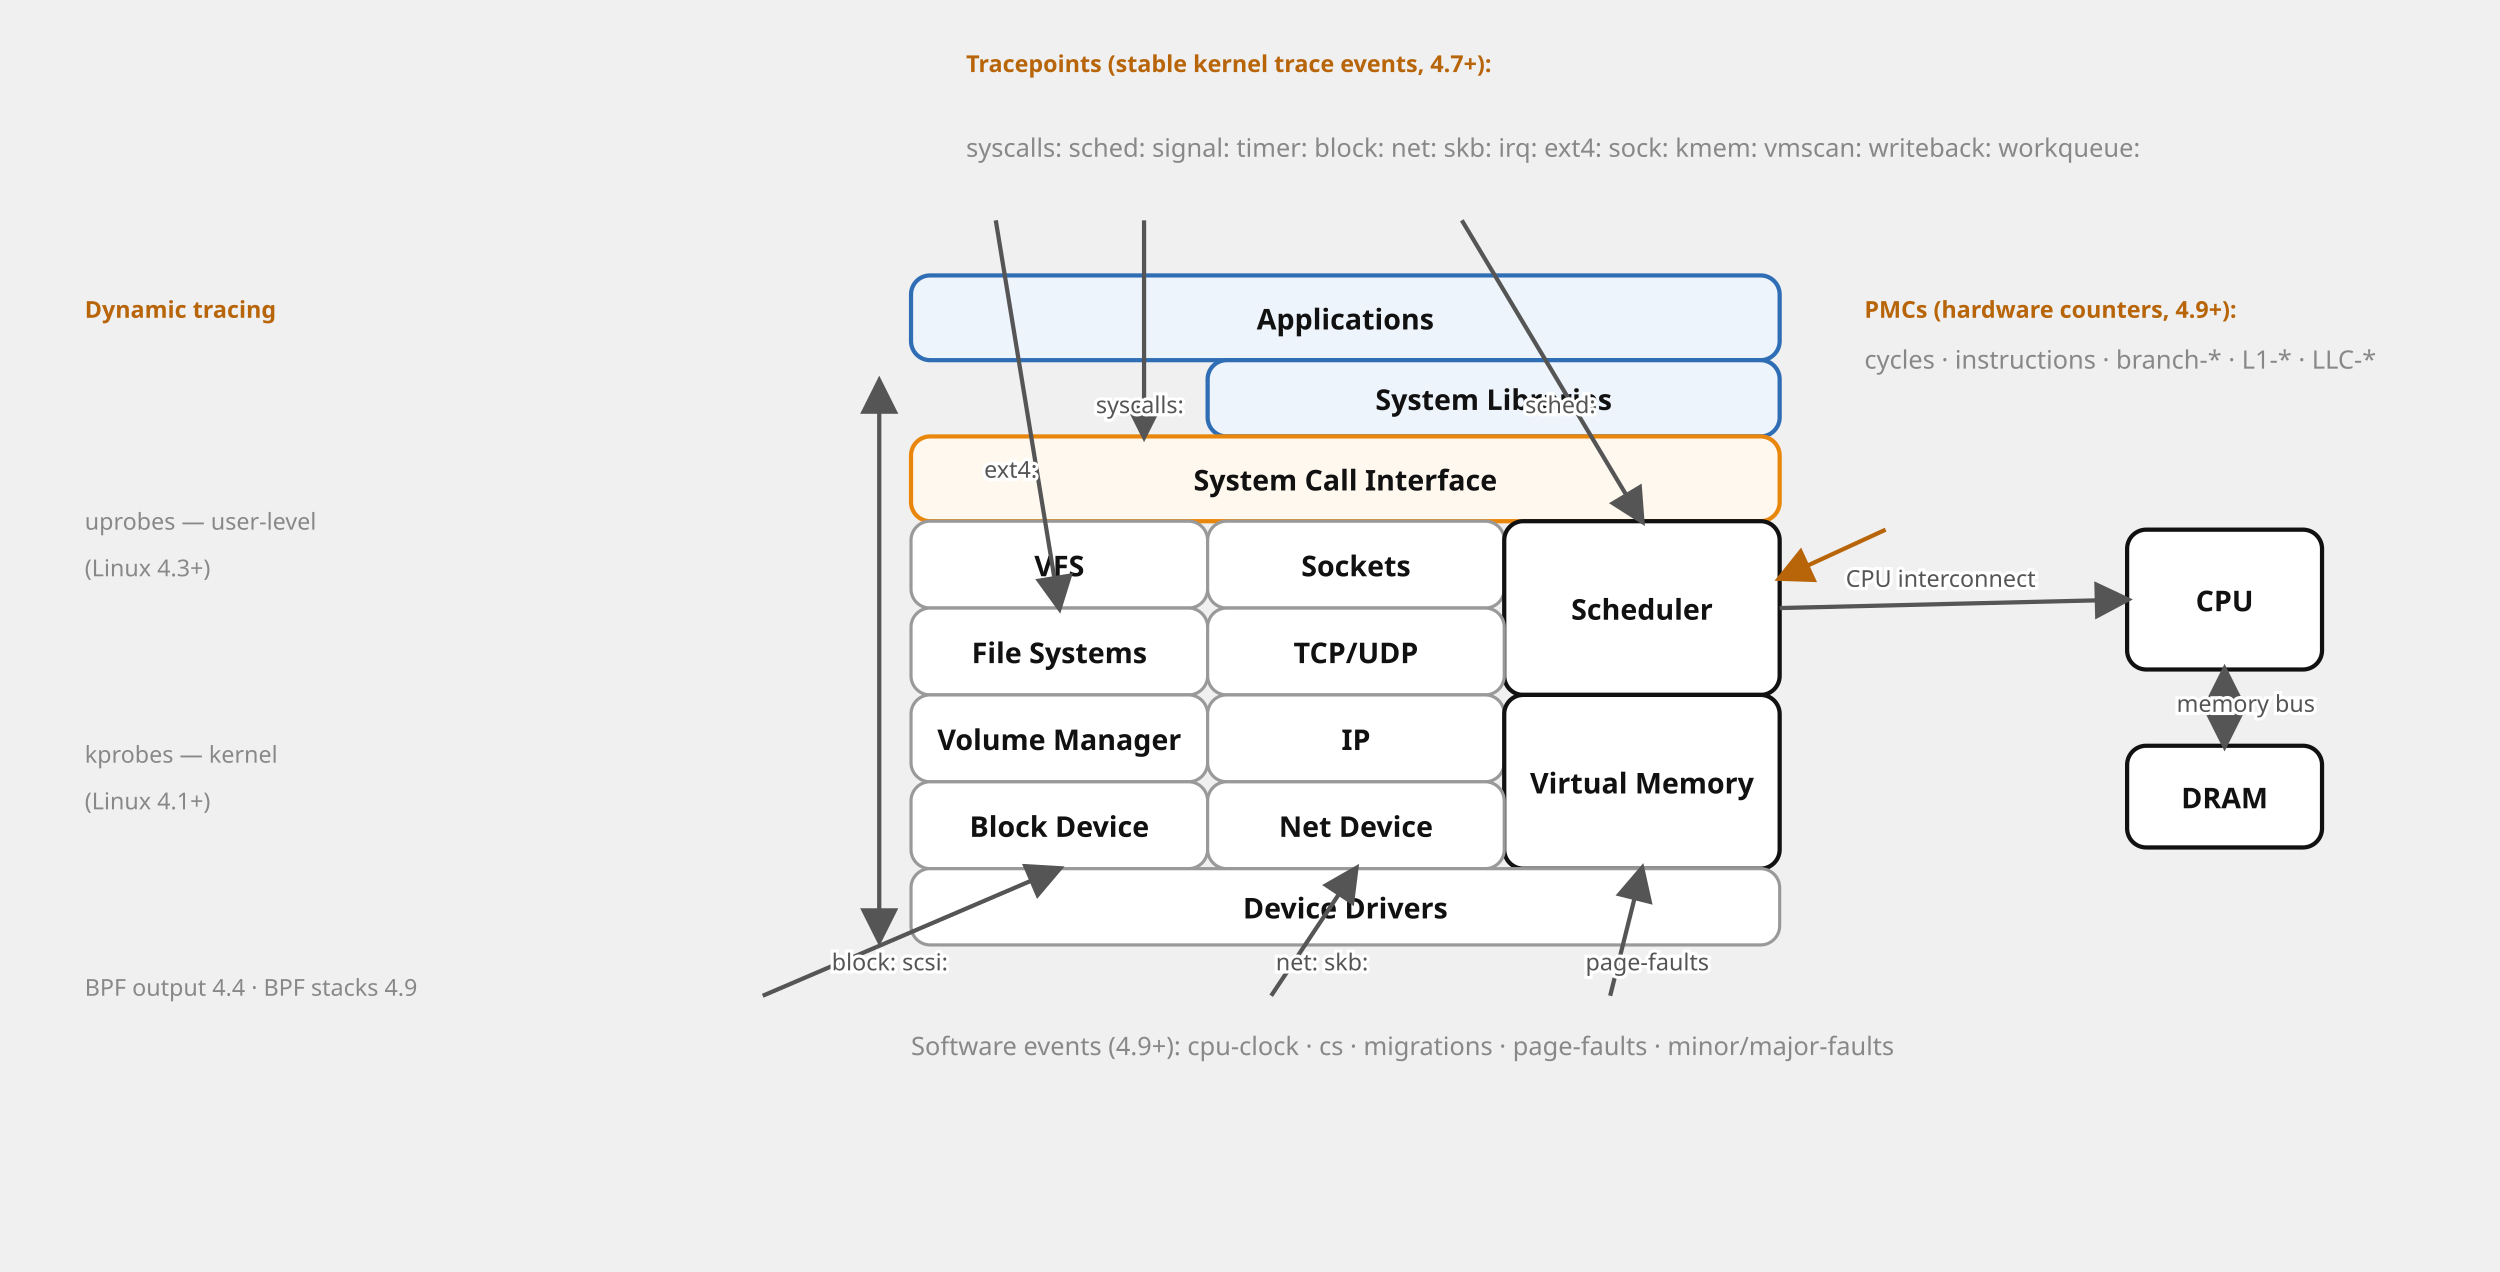
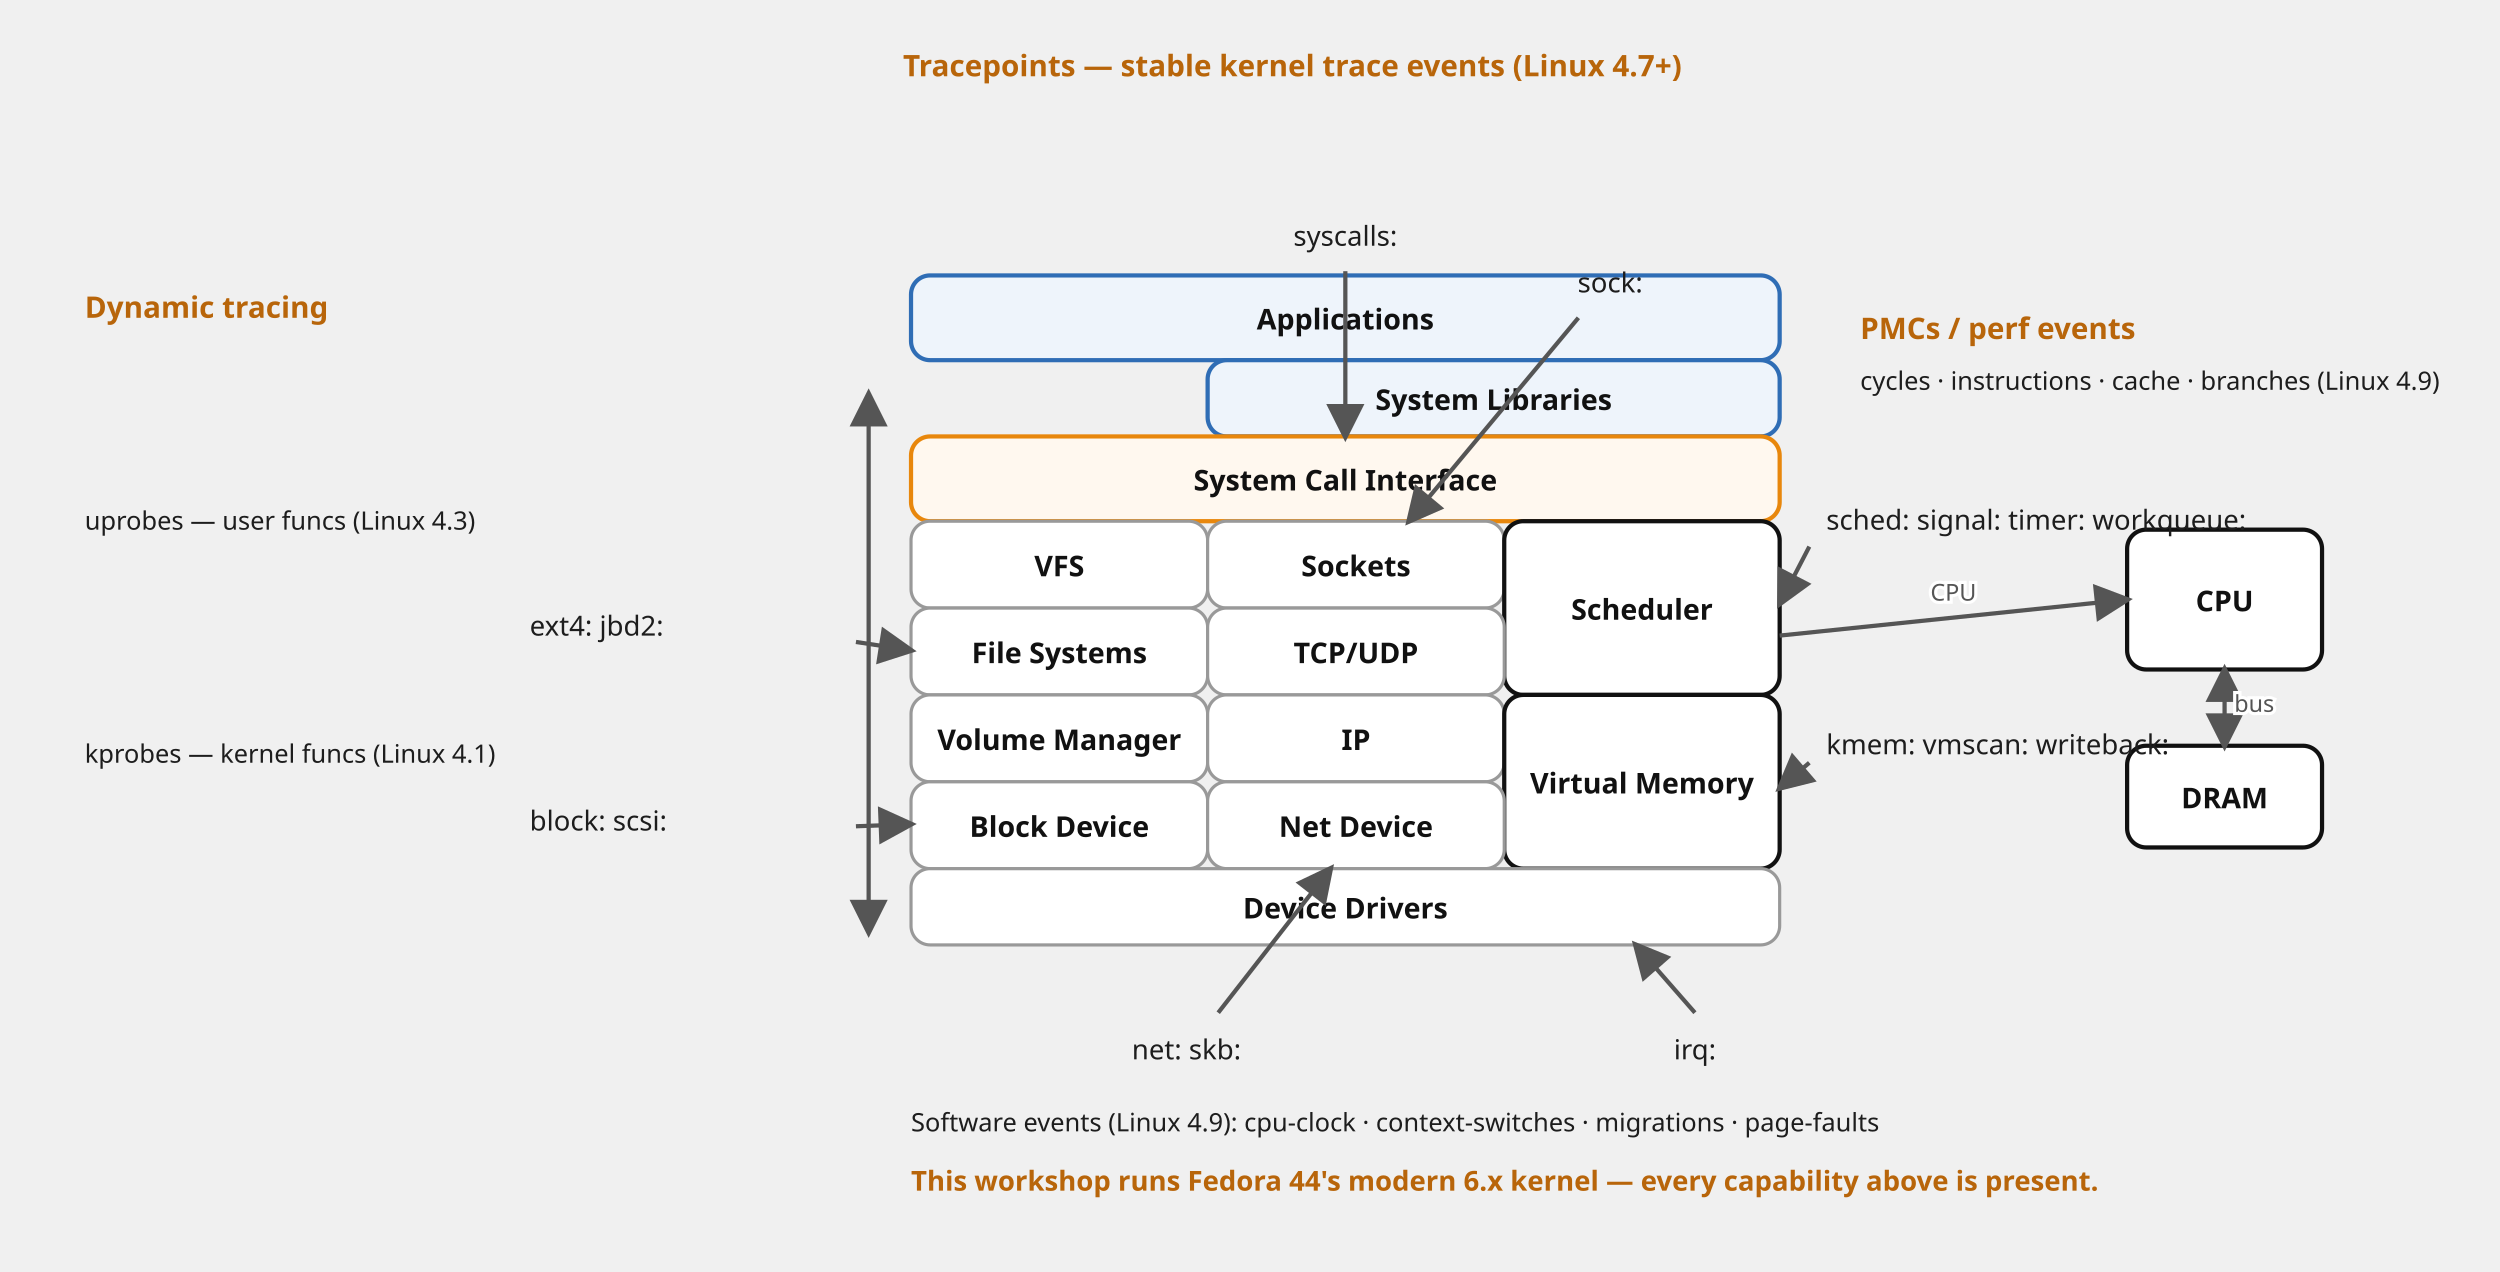
<svg xmlns="http://www.w3.org/2000/svg" viewBox="0 0 1180 600" font-family="'Red Hat Text', system-ui, sans-serif" role="img">
  <defs>
    <marker id="a" viewBox="0 0 10 10" refX="8.5" refY="5" markerWidth="9" markerHeight="9" orient="auto-start-reverse">
      <path d="M0,0 L10,5 L0,10 z" fill="#555" />
    </marker>
    <marker id="am" viewBox="0 0 10 10" refX="8.5" refY="5" markerWidth="9" markerHeight="9" orient="auto-start-reverse">
      <path d="M0,0 L10,5 L0,10 z" fill="#b8650a" />
    </marker>
  </defs>
  <rect x="430" y="130" width="410" height="40" rx="9" fill="#eef4fb" stroke="#2f6db5" stroke-width="2" />
  <text x="635.0" y="155.5" font-size="13.5" font-weight="700" fill="#111111" text-anchor="middle">Applications</text>
  <rect x="570" y="170" width="270" height="36" rx="9" fill="#eef4fb" stroke="#2f6db5" stroke-width="2" />
  <text x="705.0" y="193.5" font-size="13.5" font-weight="700" fill="#111111" text-anchor="middle">System Libraries</text>
  <rect x="430" y="206" width="410" height="40" rx="9" fill="#fff8ef" stroke="#e8870c" stroke-width="2" />
  <text x="635.0" y="231.5" font-size="13.5" font-weight="700" fill="#111111" text-anchor="middle">System Call Interface</text>
  <rect x="430" y="246" width="140" height="41" rx="9" fill="#ffffff" stroke="#999999" stroke-width="1.5" />
  <text x="500.0" y="272.0" font-size="13.5" font-weight="700" fill="#111111" text-anchor="middle">VFS</text>
  <rect x="570" y="246" width="140" height="41" rx="9" fill="#ffffff" stroke="#999999" stroke-width="1.5" />
  <text x="640.0" y="272.0" font-size="13.5" font-weight="700" fill="#111111" text-anchor="middle">Sockets</text>
  <rect x="710" y="246" width="130" height="82" rx="9" fill="#ffffff" stroke="#111111" stroke-width="2" />
  <text x="775.0" y="292.5" font-size="13.5" font-weight="700" fill="#111111" text-anchor="middle">Scheduler</text>
  <rect x="430" y="287" width="140" height="41" rx="9" fill="#ffffff" stroke="#999999" stroke-width="1.5" />
  <text x="500.0" y="313.0" font-size="13.5" font-weight="700" fill="#111111" text-anchor="middle">File Systems</text>
  <rect x="570" y="287" width="140" height="41" rx="9" fill="#ffffff" stroke="#999999" stroke-width="1.5" />
  <text x="640.0" y="313.0" font-size="13.5" font-weight="700" fill="#111111" text-anchor="middle">TCP/UDP</text>
  <rect x="430" y="328" width="140" height="41" rx="9" fill="#ffffff" stroke="#999999" stroke-width="1.5" />
  <text x="500.0" y="354.0" font-size="13.5" font-weight="700" fill="#111111" text-anchor="middle">Volume Manager</text>
  <rect x="570" y="328" width="140" height="41" rx="9" fill="#ffffff" stroke="#999999" stroke-width="1.5" />
  <text x="640.0" y="354.0" font-size="13.5" font-weight="700" fill="#111111" text-anchor="middle">IP</text>
  <rect x="710" y="328" width="130" height="82" rx="9" fill="#ffffff" stroke="#111111" stroke-width="2" />
  <text x="775.0" y="374.5" font-size="13.5" font-weight="700" fill="#111111" text-anchor="middle">Virtual Memory</text>
  <rect x="430" y="369" width="140" height="41" rx="9" fill="#ffffff" stroke="#999999" stroke-width="1.5" />
  <text x="500.0" y="395.0" font-size="13.5" font-weight="700" fill="#111111" text-anchor="middle">Block Device</text>
  <rect x="570" y="369" width="140" height="41" rx="9" fill="#ffffff" stroke="#999999" stroke-width="1.5" />
  <text x="640.0" y="395.0" font-size="13.5" font-weight="700" fill="#111111" text-anchor="middle">Net Device</text>
  <rect x="430" y="410" width="410" height="36" rx="9" fill="#ffffff" stroke="#999999" stroke-width="1.5" />
  <text x="635.0" y="433.5" font-size="13.5" font-weight="700" fill="#111111" text-anchor="middle">Device Drivers</text>
  <rect x="1004" y="250" width="92" height="66" rx="9" fill="#ffffff" stroke="#111111" stroke-width="2" />
  <text x="1050.0" y="288.5" font-size="13.5" font-weight="700" fill="#111111" text-anchor="middle">CPU</text>
  <rect x="1004" y="352" width="92" height="48" rx="9" fill="#ffffff" stroke="#111111" stroke-width="2" />
  <text x="1050.0" y="381.5" font-size="13.5" font-weight="700" fill="#111111" text-anchor="middle">DRAM</text>
-   <path d="M415,180 L415,444" fill="none" stroke="#555" stroke-width="2" marker-start="url(#a)" marker-end="url(#a)" />
-   <path d="M540,104 L540,206" fill="none" stroke="#555" stroke-width="2" marker-end="url(#a)" />
-   <text x="538.0" y="195.0" font-size="11" fill="#ffffff" stroke="#ffffff" stroke-width="3" paint-order="stroke" text-anchor="middle">syscalls:</text>
-   <text x="538.0" y="195.0" font-size="11" fill="#555" text-anchor="middle">syscalls:</text>
-   <path d="M470,104 L500,287" fill="none" stroke="#555" stroke-width="2" marker-end="url(#a)" />
-   <text x="477.0" y="225.5" font-size="11" fill="#ffffff" stroke="#ffffff" stroke-width="3" paint-order="stroke" text-anchor="middle">ext4:</text>
-   <text x="477.0" y="225.5" font-size="11" fill="#555" text-anchor="middle">ext4:</text>
-   <path d="M690,104 L775.0,246" fill="none" stroke="#555" stroke-width="2" marker-end="url(#a)" />
-   <text x="736.5" y="195.0" font-size="11" fill="#ffffff" stroke="#ffffff" stroke-width="3" paint-order="stroke" text-anchor="middle">sched:</text>
-   <text x="736.5" y="195.0" font-size="11" fill="#555" text-anchor="middle">sched:</text>
-   <path d="M360,470 L500.0,410" fill="none" stroke="#555" stroke-width="2" marker-end="url(#a)" />
-   <text x="420.0" y="458.0" font-size="11" fill="#ffffff" stroke="#ffffff" stroke-width="3" paint-order="stroke" text-anchor="middle">block: scsi:</text>
-   <text x="420.0" y="458.0" font-size="11" fill="#555" text-anchor="middle">block: scsi:</text>
-   <path d="M600,470 L640.0,410" fill="none" stroke="#555" stroke-width="2" marker-end="url(#a)" />
-   <text x="624.0" y="458.0" font-size="11" fill="#ffffff" stroke="#ffffff" stroke-width="3" paint-order="stroke" text-anchor="middle">net: skb:</text>
-   <text x="624.0" y="458.0" font-size="11" fill="#555" text-anchor="middle">net: skb:</text>
-   <path d="M760,470 L775.0,410" fill="none" stroke="#555" stroke-width="2" marker-end="url(#a)" />
-   <text x="777.5" y="458.0" font-size="11" fill="#ffffff" stroke="#ffffff" stroke-width="3" paint-order="stroke" text-anchor="middle">page-faults</text>
-   <text x="777.5" y="458.0" font-size="11" fill="#555" text-anchor="middle">page-faults</text>
-   <path d="M840,287 L1004,283" fill="none" stroke="#555" stroke-width="2" marker-end="url(#a)" />
-   <text x="916.0" y="277.0" font-size="11" fill="#ffffff" stroke="#ffffff" stroke-width="3" paint-order="stroke" text-anchor="middle">CPU interconnect</text>
-   <text x="916.0" y="277.0" font-size="11" fill="#555" text-anchor="middle">CPU interconnect</text>
+   <path d="M635,128 L635,206" fill="none" stroke="#555" stroke-width="2" marker-end="url(#a)" />
+   <path d="M745,150 L665,246" fill="none" stroke="#555" stroke-width="2" marker-end="url(#a)" />
+   <path d="M854,258 L840,285" fill="none" stroke="#555" stroke-width="2" marker-end="url(#a)" />
+   <path d="M854,360 L840,372" fill="none" stroke="#555" stroke-width="2" marker-end="url(#a)" />
+   <path d="M404,303 L430,307" fill="none" stroke="#555" stroke-width="2" marker-end="url(#a)" />
+   <path d="M404,390 L430,389" fill="none" stroke="#555" stroke-width="2" marker-end="url(#a)" />
+   <path d="M575,478 L628,410" fill="none" stroke="#555" stroke-width="2" marker-end="url(#a)" />
+   <path d="M800,478 L772,446" fill="none" stroke="#555" stroke-width="2" marker-end="url(#a)" />
+   <path d="M410,186 L410,440" fill="none" stroke="#555" stroke-width="2" marker-start="url(#a)" marker-end="url(#a)" />
+   <path d="M840,300 L1004,283" fill="none" stroke="#555" stroke-width="2" marker-end="url(#a)" />
+   <text x="922.0" y="283.5" font-size="11" fill="#ffffff" stroke="#ffffff" stroke-width="3" paint-order="stroke" text-anchor="middle">CPU</text>
+   <text x="922.0" y="283.5" font-size="11" fill="#555" text-anchor="middle">CPU</text>
  <path d="M1050,316 L1050,352" fill="none" stroke="#555" stroke-width="2" marker-start="url(#a)" marker-end="url(#a)" />
-   <text x="1060.0" y="336.0" font-size="11" fill="#ffffff" stroke="#ffffff" stroke-width="3" paint-order="stroke" text-anchor="middle">memory bus</text>
-   <text x="1060.0" y="336.0" font-size="11" fill="#555" text-anchor="middle">memory bus</text>
-   <path d="M890,250 L840,273.0" fill="none" stroke="#b8650a" stroke-width="2" marker-end="url(#am)" />
-   <text x="40" y="150" font-size="11" fill="#b8650a" text-anchor="start" font-weight="700">Dynamic tracing</text>
-   <text x="40" y="250" font-size="11" fill="#888" text-anchor="start">uprobes — user-level</text>
-   <text x="40" y="272" font-size="11" fill="#888" text-anchor="start">(Linux 4.3+)</text>
-   <text x="40" y="360" font-size="11" fill="#888" text-anchor="start">kprobes — kernel</text>
-   <text x="40" y="382" font-size="11" fill="#888" text-anchor="start">(Linux 4.1+)</text>
-   <text x="456" y="34" font-size="11" fill="#b8650a" text-anchor="start" font-weight="700">Tracepoints (stable kernel trace events, 4.7+):</text>
-   <text x="456" y="74" font-size="12" fill="#888" text-anchor="start">syscalls:  sched:  signal:  timer:  block:  net:  skb:  irq:  ext4:  sock:  kmem:  vmscan:  writeback:  workqueue:</text>
-   <text x="880" y="150" font-size="11" fill="#b8650a" text-anchor="start" font-weight="700">PMCs (hardware counters, 4.9+):</text>
-   <text x="880" y="174" font-size="12" fill="#888" text-anchor="start">cycles · instructions · branch-* · L1-* · LLC-*</text>
-   <text x="430" y="498" font-size="12" fill="#888" text-anchor="start">Software events (4.9+): cpu-clock · cs · migrations · page-faults · minor/major-faults</text>
-   <text x="40" y="470" font-size="11" fill="#888" text-anchor="start">BPF output 4.4 · BPF stacks 4.9</text>
+   <text x="1064.0" y="336.0" font-size="11" fill="#ffffff" stroke="#ffffff" stroke-width="3" paint-order="stroke" text-anchor="middle">bus</text>
+   <text x="1064.0" y="336.0" font-size="11" fill="#555" text-anchor="middle">bus</text>
+   <text x="610" y="36" font-size="14" fill="#b8650a" text-anchor="middle" font-weight="700">Tracepoints — stable kernel trace events (Linux 4.7+)</text>
+   <text x="635" y="116" font-size="13" fill="#1d1d1d" text-anchor="middle">syscalls:</text>
+   <text x="760" y="138" font-size="13" fill="#1d1d1d" text-anchor="middle">sock:</text>
+   <text x="862" y="250" font-size="13" fill="#1d1d1d" text-anchor="start">sched: signal: timer: workqueue:</text>
+   <text x="862" y="356" font-size="13" fill="#1d1d1d" text-anchor="start">kmem: vmscan: writeback:</text>
+   <text x="250" y="300" font-size="13" fill="#1d1d1d" text-anchor="start">ext4: jbd2:</text>
+   <text x="250" y="392" font-size="13" fill="#1d1d1d" text-anchor="start">block: scsi:</text>
+   <text x="560" y="500" font-size="13" fill="#1d1d1d" text-anchor="middle">net: skb:</text>
+   <text x="800" y="500" font-size="13" fill="#1d1d1d" text-anchor="middle">irq:</text>
+   <text x="40" y="150" font-size="14" fill="#b8650a" text-anchor="start" font-weight="700">Dynamic tracing</text>
+   <text x="40" y="250" font-size="12" fill="#1d1d1d" text-anchor="start">uprobes — user funcs (Linux 4.3)</text>
+   <text x="40" y="360" font-size="12" fill="#1d1d1d" text-anchor="start">kprobes — kernel funcs (Linux 4.1)</text>
+   <text x="878" y="160" font-size="14" fill="#b8650a" text-anchor="start" font-weight="700">PMCs / perf events</text>
+   <text x="878" y="184" font-size="12" fill="#1d1d1d" text-anchor="start">cycles · instructions · cache · branches (Linux 4.9)</text>
+   <text x="430" y="534" font-size="12" fill="#1d1d1d" text-anchor="start">Software events (Linux 4.9): cpu-clock · context-switches · migrations · page-faults</text>
+   <text x="430" y="562" font-size="13" fill="#b8650a" text-anchor="start" font-weight="700">This workshop runs Fedora 44's modern 6.x kernel — every capability above is present.</text>
</svg>
